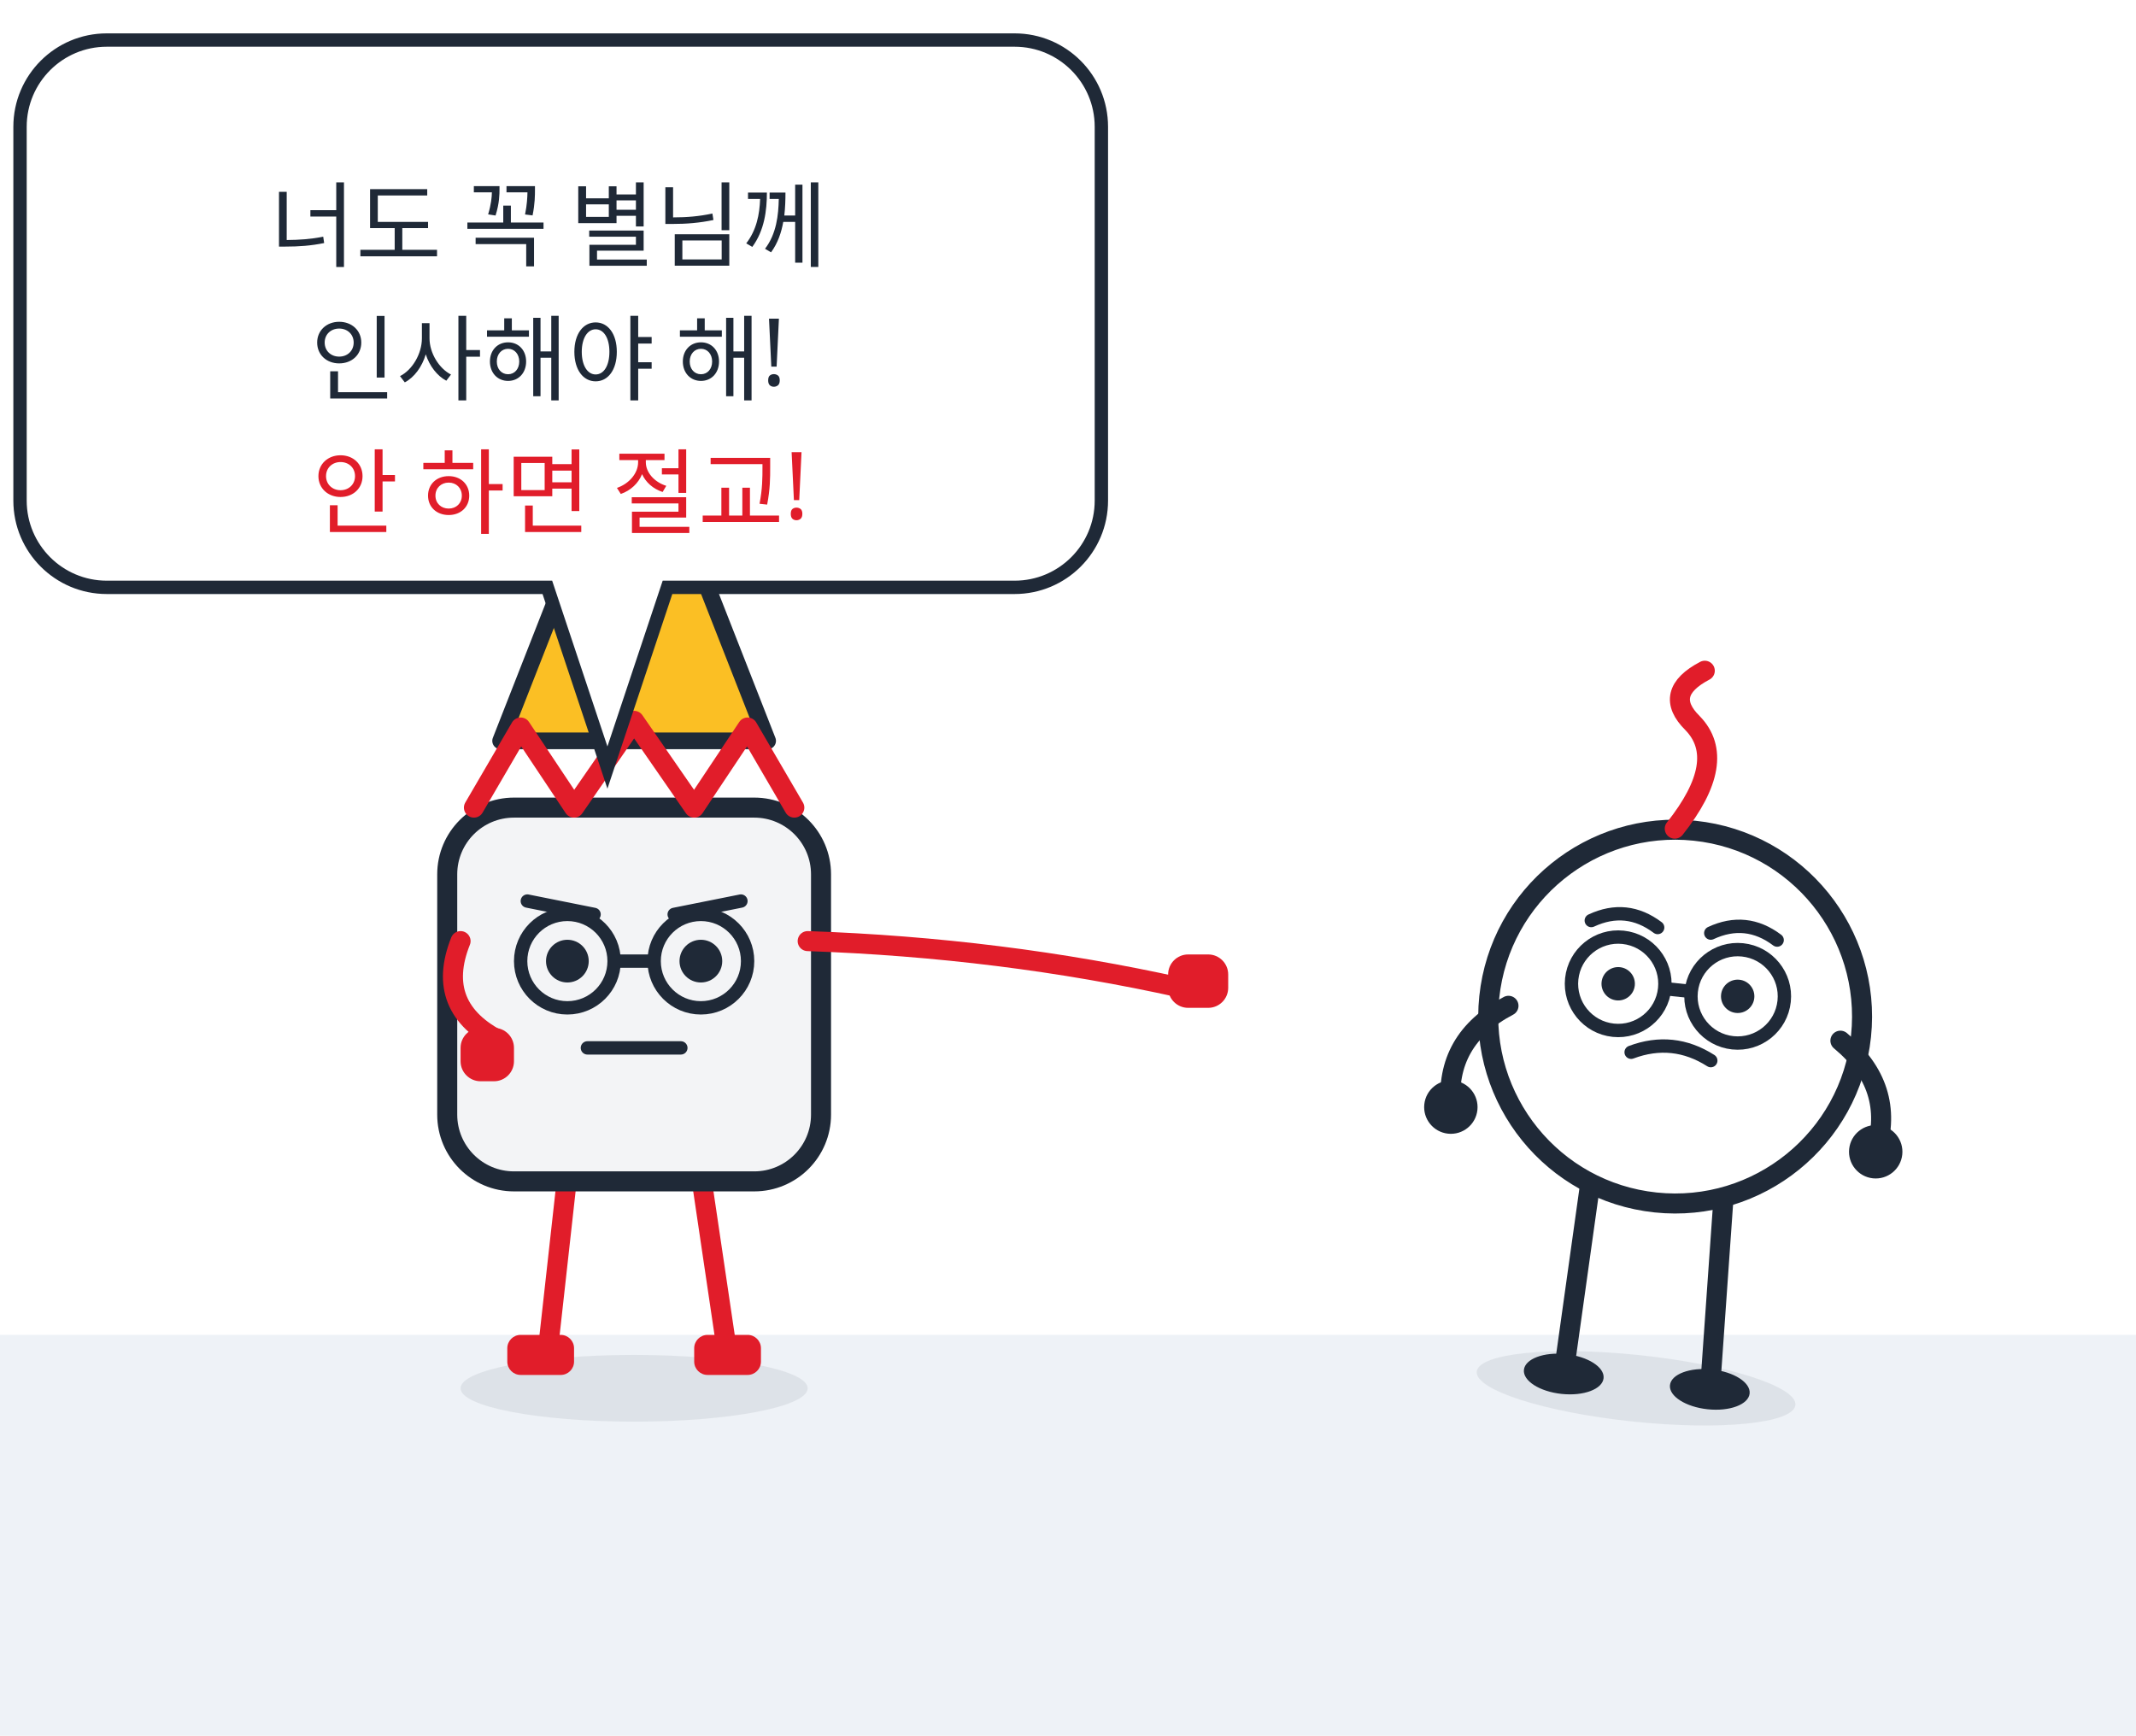
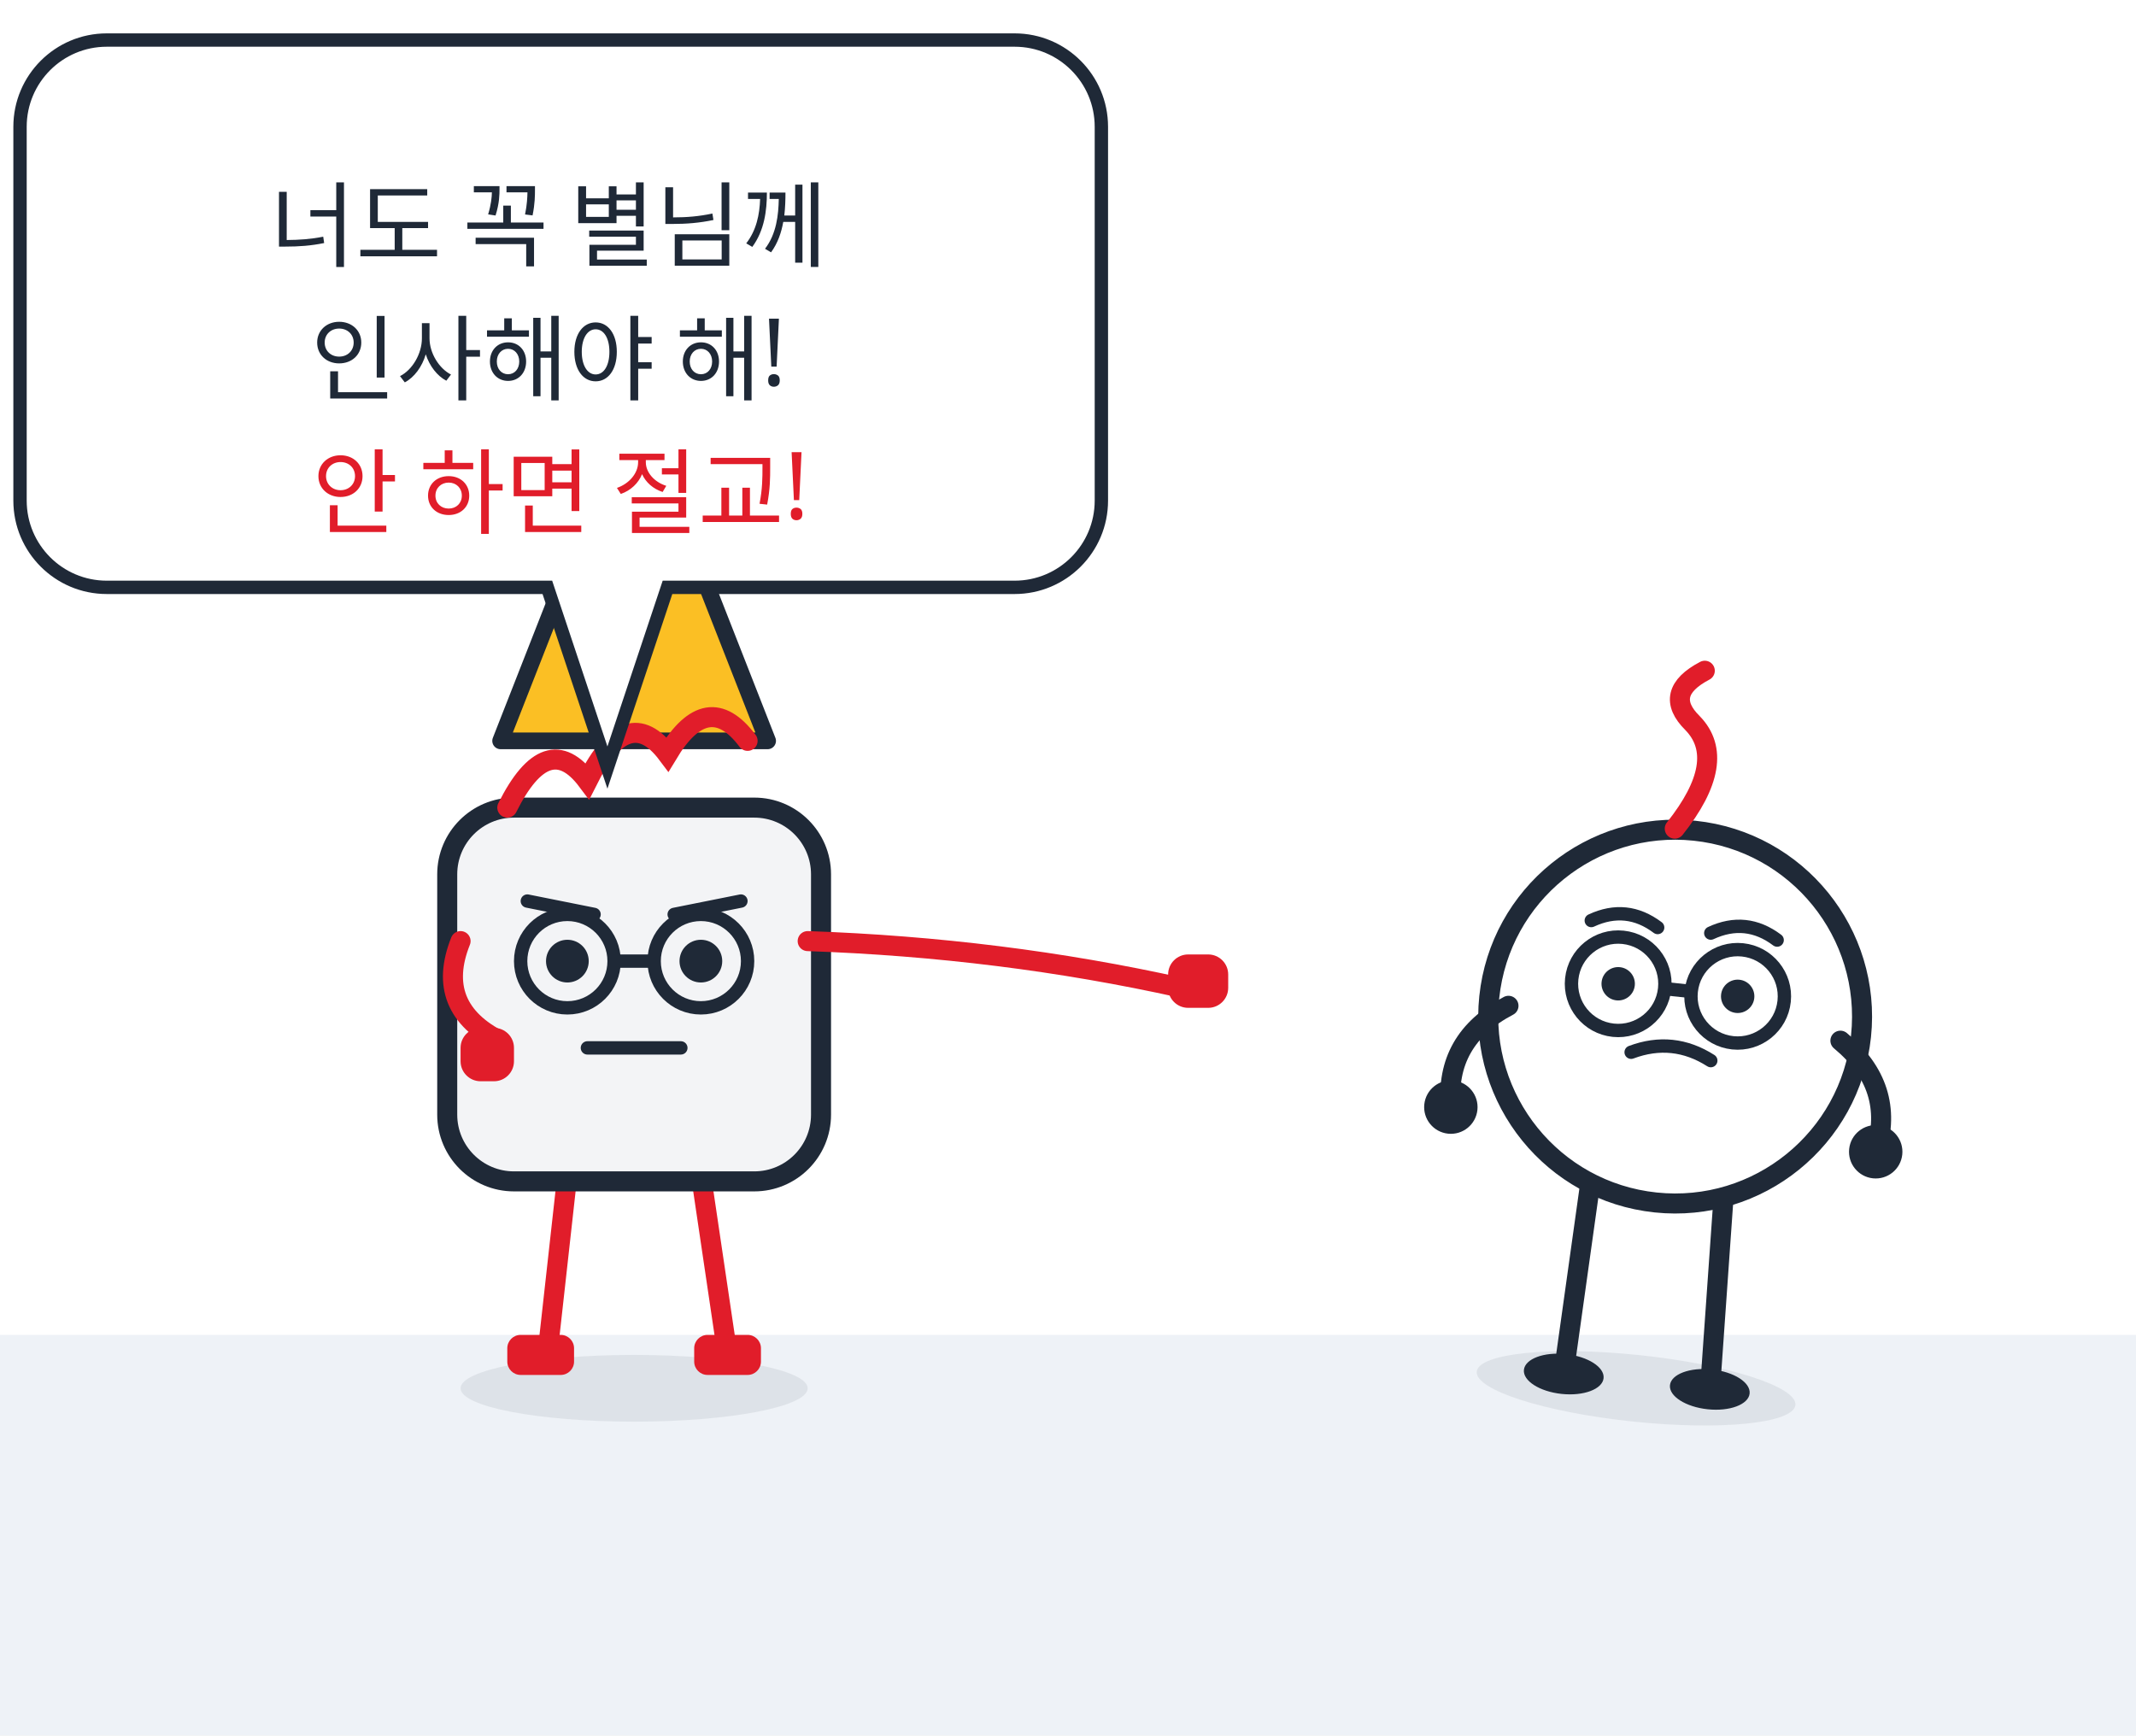
<svg xmlns="http://www.w3.org/2000/svg" viewBox="0 0 320 260" role="img" aria-label="네모가 동그라미에게 꼭 별님께 인사해야 한다며 안 하면 절교라고 하고 동그라미가 난처해하는 장면">
  <rect width="320" height="260" fill="#ffffff" />
  <rect y="200" width="320" height="60" fill="#eef2f7" />
  <circle cx="22" cy="22" r="13" fill="#e11d2a" />
  <text x="22" y="27" text-anchor="middle" font-family="'Pretendard', sans-serif" font-size="14" font-weight="bold" fill="#ffffff">2</text>
  <g transform="translate(95,206)">
    <ellipse cx="0" cy="2" rx="26" ry="5" fill="#1f2937" opacity="0.08" />
    <line x1="-10" y1="-30" x2="-13" y2="-3" stroke="#e11d2a" stroke-width="3" stroke-linecap="round" />
    <line x1="10" y1="-30" x2="14" y2="-3" stroke="#e11d2a" stroke-width="3" stroke-linecap="round" />
    <rect x="-19" y="-6" width="10" height="6" rx="2" fill="#e11d2a" />
    <rect x="9" y="-6" width="10" height="6" rx="2" fill="#e11d2a" />
    <rect x="-28" y="-85" width="56" height="56" rx="10" fill="#f3f4f6" stroke="#1f2937" stroke-width="3" />
    <polygon points="0,-146 -20,-95 20,-95" fill="#fbbf24" stroke="#1f2937" stroke-width="2.5" stroke-linejoin="round" />
    <circle cx="0" cy="-146" r="4" fill="#ffffff" stroke="#1f2937" stroke-width="1.5" />
-     <polyline points="-24,-85 -17,-97 -9,-85 0,-98 9,-85 17,-97 24,-85" fill="none" stroke="#e11d2a" stroke-width="3" stroke-linejoin="round" stroke-linecap="round" />
+     <path d="M -19,-85 q6 -12 12 -4 q6 -12 12 -4 q6 -10 12 -2" fill="none" stroke="#e11d2a" stroke-width="3" stroke-linecap="round" />
    <path d="M -26,-65 Q -30,-55 -20,-50" stroke="#e11d2a" stroke-width="3" stroke-linecap="round" fill="none" />
    <rect x="-26" y="-52" width="8" height="8" rx="3" fill="#e11d2a" />
    <path d="M 26,-65 Q 55,-64 82,-58" stroke="#e11d2a" stroke-width="3" stroke-linecap="round" fill="none" />
    <rect x="80" y="-63" width="9" height="8" rx="3" fill="#e11d2a" />
    <circle cx="-10" cy="-62" r="3.2" fill="#1f2937" />
    <circle cx="10" cy="-62" r="3.2" fill="#1f2937" />
    <g fill="none" stroke="#1f2937" stroke-width="2">
      <circle cx="-10" cy="-62" r="7" />
      <circle cx="10" cy="-62" r="7" />
      <path d="M -3,-62 h6" />
    </g>
    <line x1="-16" y1="-71" x2="-6" y2="-69" stroke="#1f2937" stroke-width="2" stroke-linecap="round" />
    <line x1="6" y1="-69" x2="16" y2="-71" stroke="#1f2937" stroke-width="2" stroke-linecap="round" />
    <line x1="-7" y1="-49" x2="7" y2="-49" stroke="#1f2937" stroke-width="2" stroke-linecap="round" />
  </g>
  <g transform="translate(245,209) rotate(6)">
    <ellipse cx="0" cy="-1" rx="24" ry="5" fill="#1f2937" opacity="0.08" />
    <line x1="-10" y1="-32" x2="-11" y2="-3" stroke="#1f2937" stroke-width="3" stroke-linecap="round" />
    <line x1="10" y1="-32" x2="11" y2="-3" stroke="#1f2937" stroke-width="3" stroke-linecap="round" />
    <ellipse cx="-11" cy="-2" rx="6" ry="3" fill="#1f2937" />
    <ellipse cx="11" cy="-2" rx="6" ry="3" fill="#1f2937" />
    <circle cx="0" cy="-57" r="28" fill="#ffffff" stroke="#1f2937" stroke-width="3" />
    <path d="M -3,-85 Q 4,-96 -2,-101 Q -7,-105 -1,-109" stroke="#e11d2a" stroke-width="3" stroke-linecap="round" fill="none" />
    <path d="M -25,-56 Q -34,-50 -32,-40" stroke="#1f2937" stroke-width="3" stroke-linecap="round" fill="none" />
    <path d="M 25,-56 Q 34,-50 32,-40" stroke="#1f2937" stroke-width="3" stroke-linecap="round" fill="none" />
    <circle cx="-32" cy="-40" r="4" fill="#1f2937" />
    <circle cx="32" cy="-40" r="4" fill="#1f2937" />
    <circle cx="-9" cy="-61" r="2.5" fill="#1f2937" />
    <circle cx="9" cy="-61" r="2.5" fill="#1f2937" />
    <g fill="none" stroke="#1f2937" stroke-width="2">
      <circle cx="-9" cy="-61" r="7" />
      <circle cx="9" cy="-61" r="7" />
      <path d="M -2,-61 h4" />
    </g>
    <path d="M -14,-70 Q -9,-73 -4,-70" stroke="#1f2937" stroke-width="2" stroke-linecap="round" fill="none" />
    <path d="M 4,-70 Q 9,-73 14,-70" stroke="#1f2937" stroke-width="2" stroke-linecap="round" fill="none" />
    <path d="M -6,-51 Q 0,-54 6,-51" stroke="#1f2937" stroke-width="2" stroke-linecap="round" fill="none" />
  </g>
  <path d="M 16,6 H 152 A13,13 0 0 1 165,19 V 75 A13,13 0 0 1 152,88 H 100 L 91,115 L 82,88 H 16 A13,13 0 0 1 3,75 V 19 A13,13 0 0 1 16,6 Z" fill="#ffffff" stroke="#1f2937" stroke-width="2" />
  <text x="84" y="34" text-anchor="middle" dominant-baseline="middle" font-family="'Pretendard', sans-serif" font-size="14" fill="#1f2937">
    <tspan x="84" dy="0">너도 꼭 별님께</tspan>
    <tspan x="84" dy="20">인사해야 해!</tspan>
    <tspan x="84" dy="20" fill="#e11d2a">안 하면 절교!</tspan>
  </text>
</svg>
